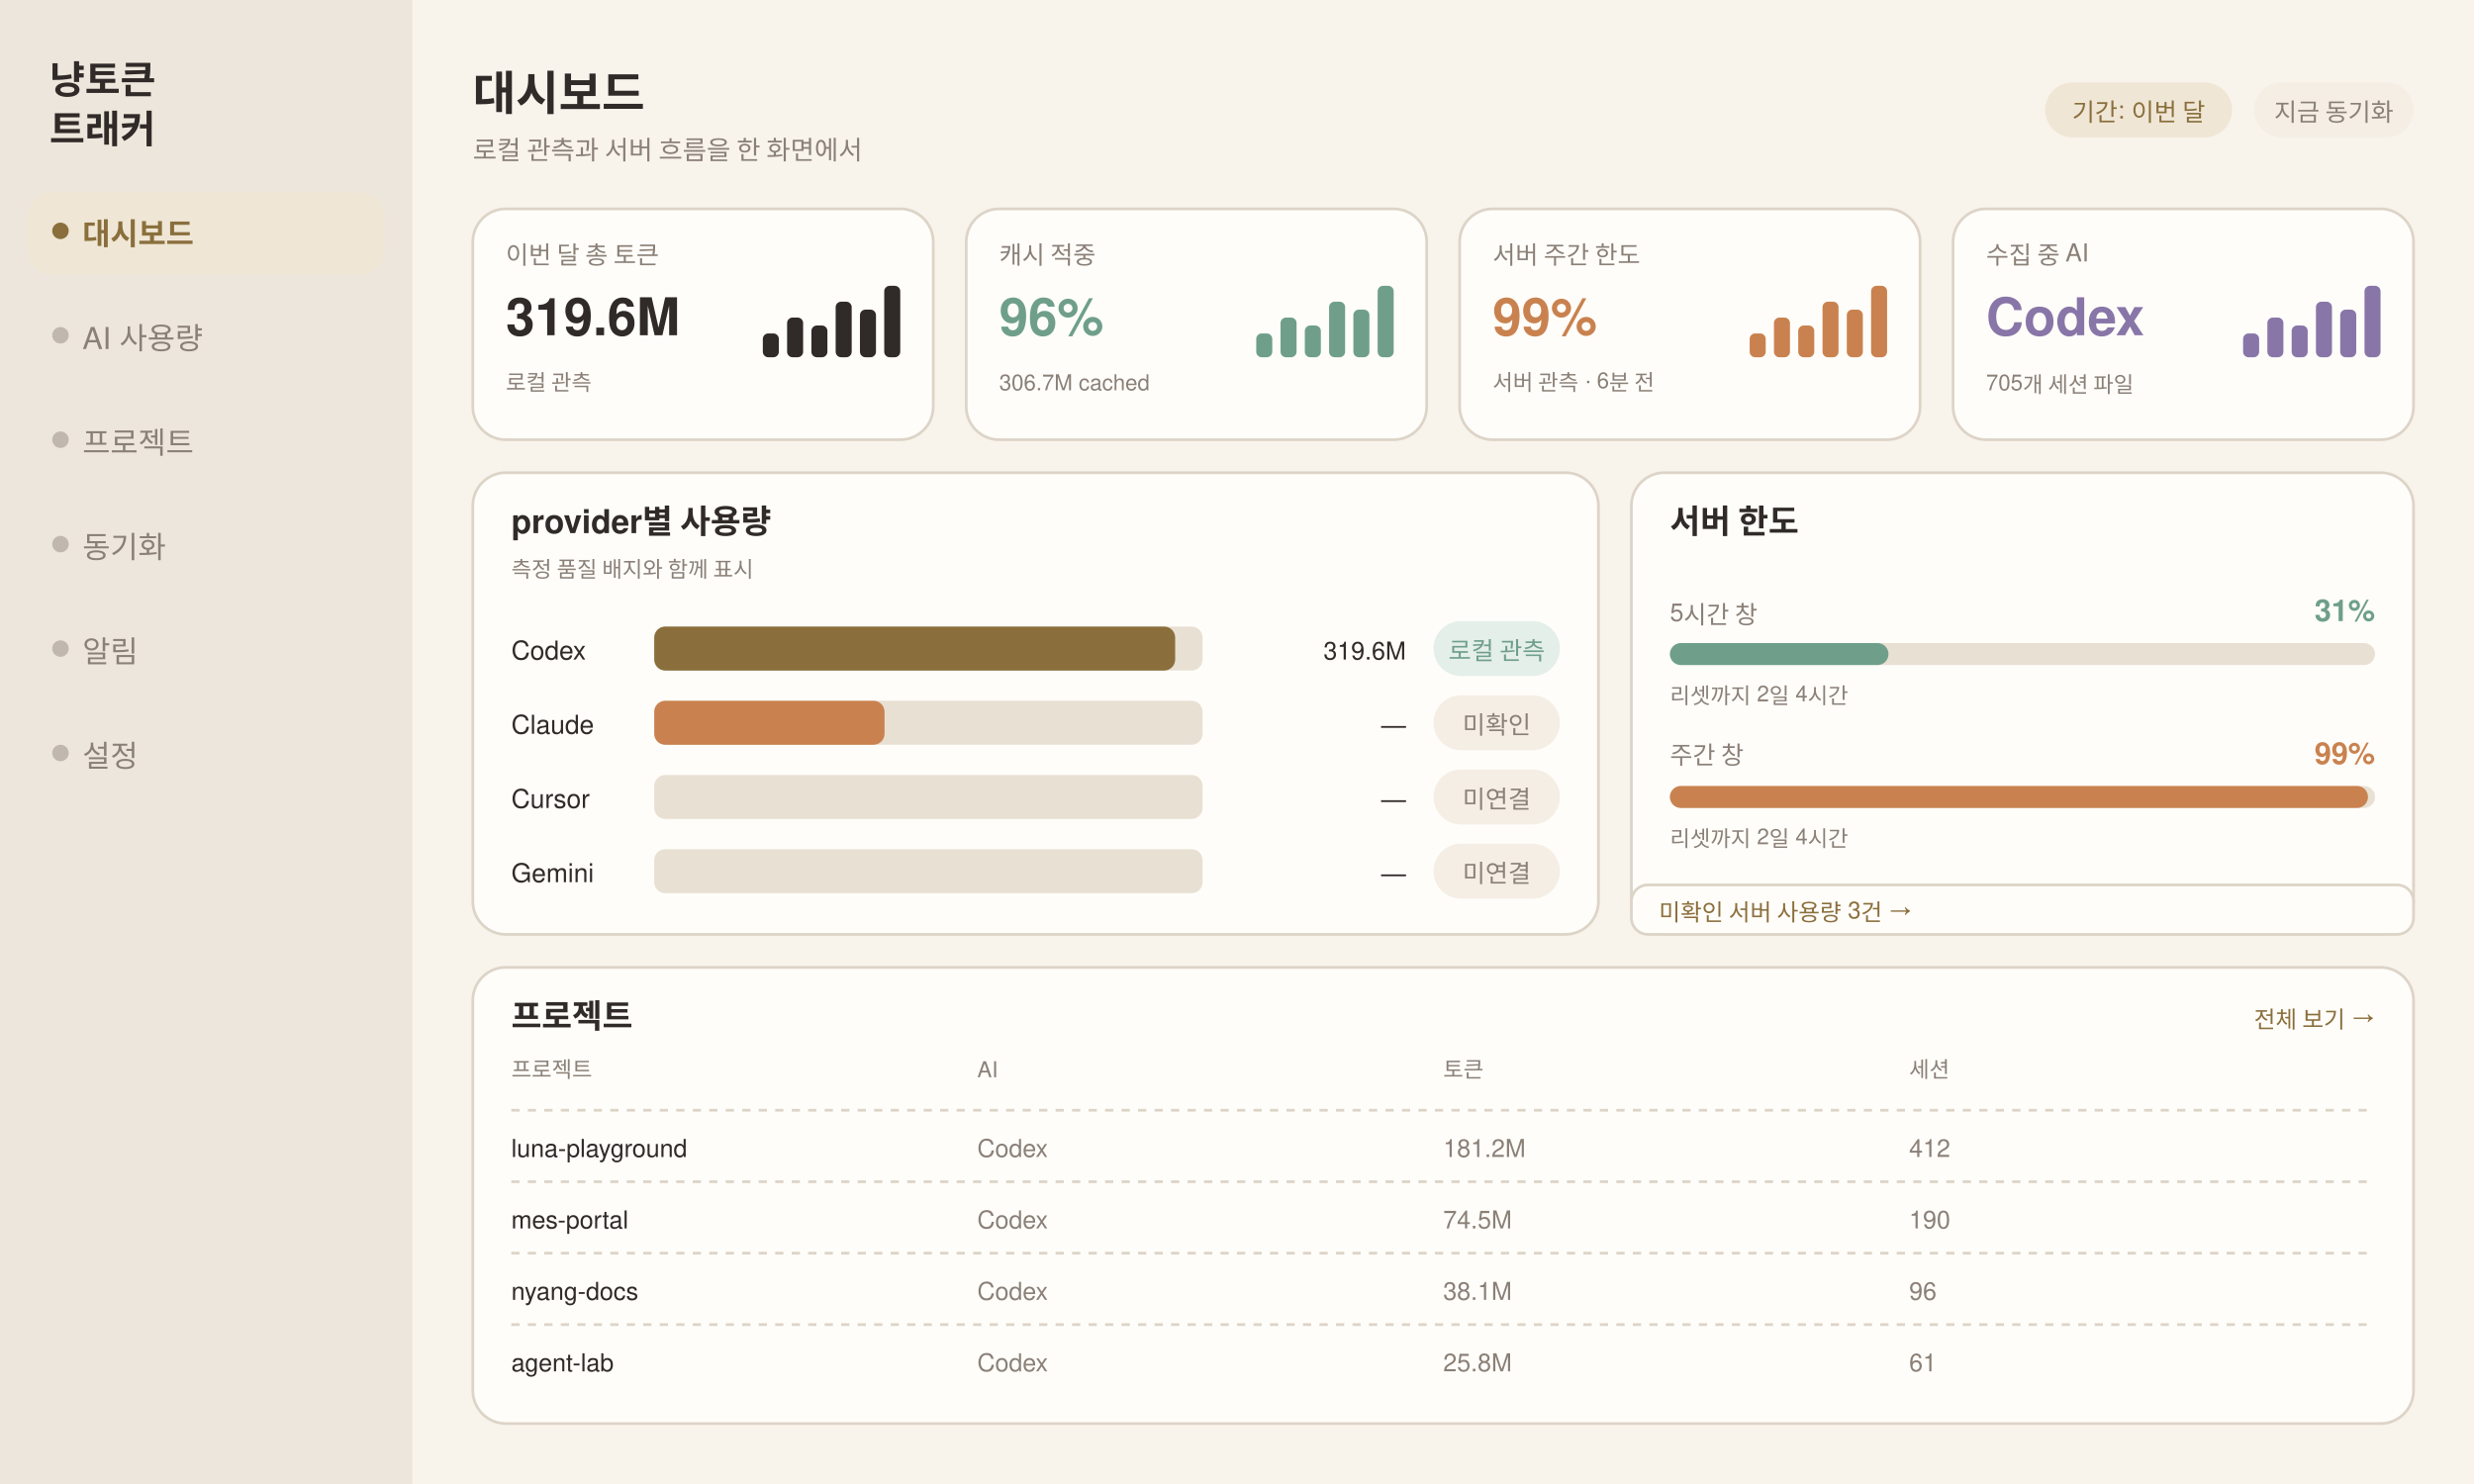
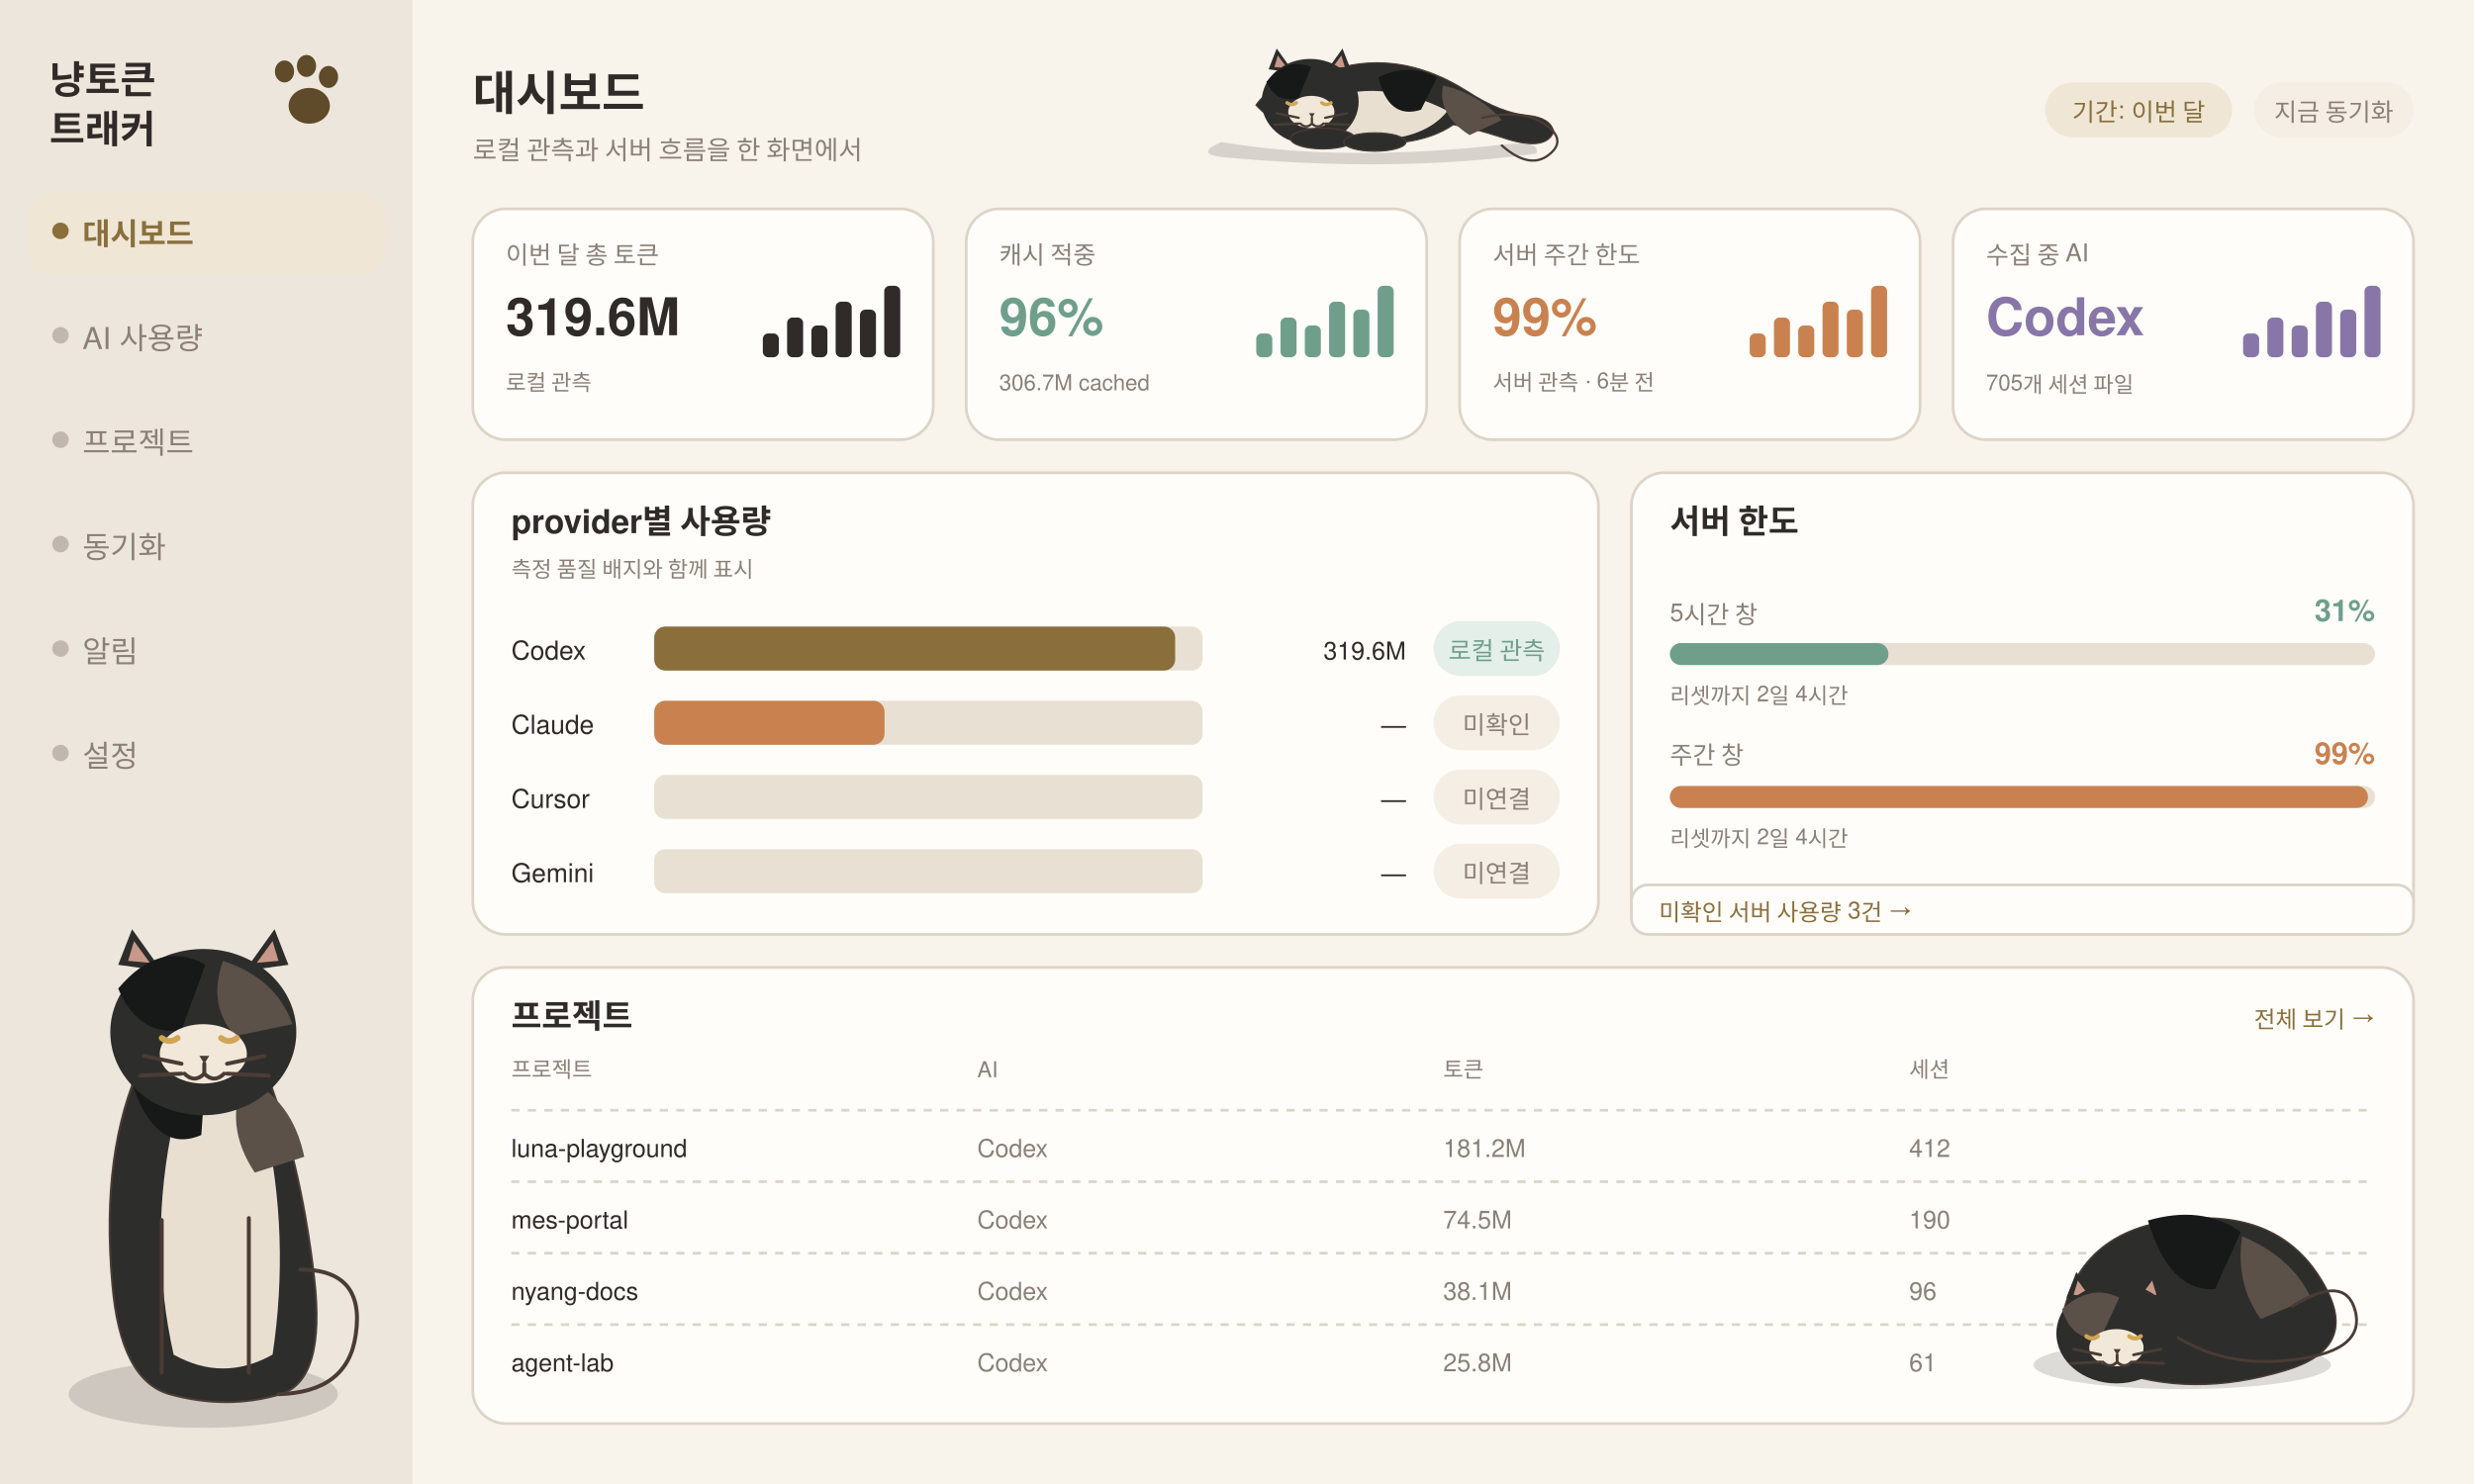
<svg xmlns="http://www.w3.org/2000/svg" viewBox="0 0 900 540" width="900" height="540" font-family="Segoe UI, Noto Sans KR, Helvetica, Arial, sans-serif" role="img" aria-label="dashboard 화면 와이어프레임">
  <rect x="0" y="0" width="900" height="540" rx="0" fill="#f8f3eb" />
  <rect x="0" y="0" width="150" height="540" rx="0" fill="#ece6dc" />
  <text x="18" y="34" font-size="14" fill="#302b28" font-weight="bold" text-anchor="start">냥토큰</text>
  <text x="18" y="52" font-size="14" fill="#302b28" font-weight="bold" text-anchor="start">트래커</text>
  <rect x="10" y="70" width="130" height="30" rx="9" fill="#efe6d5" />
  <text x="30" y="89" font-size="11" fill="#8a6f3d" font-weight="bold" text-anchor="start">대시보드</text>
  <circle cx="22" cy="84" r="3" fill="#8a6f3d" opacity="1" />
  <text x="30" y="127" font-size="11" fill="#8a8078" font-weight="normal" text-anchor="start">AI 사용량</text>
  <circle cx="22" cy="122" r="3" fill="#8a8078" opacity="0.45" />
  <text x="30" y="165" font-size="11" fill="#8a8078" font-weight="normal" text-anchor="start">프로젝트</text>
  <circle cx="22" cy="160" r="3" fill="#8a8078" opacity="0.45" />
  <text x="30" y="203" font-size="11" fill="#8a8078" font-weight="normal" text-anchor="start">동기화</text>
  <circle cx="22" cy="198" r="3" fill="#8a8078" opacity="0.45" />
  <text x="30" y="241" font-size="11" fill="#8a8078" font-weight="normal" text-anchor="start">알림</text>
  <circle cx="22" cy="236" r="3" fill="#8a8078" opacity="0.45" />
  <text x="30" y="279" font-size="11" fill="#8a8078" font-weight="normal" text-anchor="start">설정</text>
  <circle cx="22" cy="274" r="3" fill="#8a8078" opacity="0.45" />
  <text x="172" y="40" font-size="17" fill="#302b28" font-weight="bold" text-anchor="start">대시보드</text>
  <text x="172" y="58" font-size="9.5" fill="#8a8078" font-weight="normal" text-anchor="start">로컬 관측과 서버 흐름을 한 화면에서</text>
  <rect x="820" y="30" width="58" height="20" rx="10" fill="#f4eee5" />
  <text x="849.0" y="44" font-size="9" fill="#8a8078" font-weight="normal" text-anchor="middle">지금 동기화</text>
  <rect x="744" y="30" width="68" height="20" rx="10" fill="#efe6d5" />
  <text x="778.0" y="44" font-size="9" fill="#8a6f3d" font-weight="normal" text-anchor="middle">기간: 이번 달</text>
  <rect x="172.0" y="76" width="167.5" height="84" rx="12" fill="#fffdf9" stroke="#ddd4c8" />
  <text x="184.0" y="96" font-size="9" fill="#8a8078" font-weight="normal" text-anchor="start">이번 달 총 토큰</text>
  <text x="184.0" y="122" font-size="19" fill="#302b28" font-weight="bold" text-anchor="start">319.6M</text>
  <text x="184.0" y="142" font-size="8" fill="#8a8078" font-weight="normal" text-anchor="start">로컬 관측</text>
  <rect x="277.5" y="121.333" width="5.833" height="8.667" rx="2" fill="#302b28" />
  <rect x="286.333" y="115.556" width="5.833" height="14.444" rx="2" fill="#302b28" />
  <rect x="295.167" y="118.444" width="5.833" height="11.556" rx="2" fill="#302b28" />
  <rect x="304.0" y="109.778" width="5.833" height="20.222" rx="2" fill="#302b28" />
  <rect x="312.833" y="112.667" width="5.833" height="17.333" rx="2" fill="#302b28" />
  <rect x="321.667" y="104.0" width="5.833" height="26.0" rx="2" fill="#302b28" />
  <rect x="351.5" y="76" width="167.5" height="84" rx="12" fill="#fffdf9" stroke="#ddd4c8" />
  <text x="363.5" y="96" font-size="9" fill="#8a8078" font-weight="normal" text-anchor="start">캐시 적중</text>
  <text x="363.5" y="122" font-size="19" fill="#6f9f8b" font-weight="bold" text-anchor="start">96%</text>
  <text x="363.5" y="142" font-size="8" fill="#8a8078" font-weight="normal" text-anchor="start">306.7M cached</text>
  <rect x="457.0" y="121.333" width="5.833" height="8.667" rx="2" fill="#6f9f8b" />
  <rect x="465.833" y="115.556" width="5.833" height="14.444" rx="2" fill="#6f9f8b" />
  <rect x="474.667" y="118.444" width="5.833" height="11.556" rx="2" fill="#6f9f8b" />
  <rect x="483.5" y="109.778" width="5.833" height="20.222" rx="2" fill="#6f9f8b" />
  <rect x="492.333" y="112.667" width="5.833" height="17.333" rx="2" fill="#6f9f8b" />
  <rect x="501.167" y="104.0" width="5.833" height="26.0" rx="2" fill="#6f9f8b" />
  <rect x="531.0" y="76" width="167.5" height="84" rx="12" fill="#fffdf9" stroke="#ddd4c8" />
  <text x="543.0" y="96" font-size="9" fill="#8a8078" font-weight="normal" text-anchor="start">서버 주간 한도</text>
  <text x="543.0" y="122" font-size="19" fill="#c9824f" font-weight="bold" text-anchor="start">99%</text>
  <text x="543.0" y="142" font-size="8" fill="#8a8078" font-weight="normal" text-anchor="start">서버 관측 · 6분 전</text>
  <rect x="636.5" y="121.333" width="5.833" height="8.667" rx="2" fill="#c9824f" />
  <rect x="645.333" y="115.556" width="5.833" height="14.444" rx="2" fill="#c9824f" />
  <rect x="654.167" y="118.444" width="5.833" height="11.556" rx="2" fill="#c9824f" />
  <rect x="663.0" y="109.778" width="5.833" height="20.222" rx="2" fill="#c9824f" />
  <rect x="671.833" y="112.667" width="5.833" height="17.333" rx="2" fill="#c9824f" />
  <rect x="680.667" y="104.0" width="5.833" height="26.0" rx="2" fill="#c9824f" />
  <rect x="710.5" y="76" width="167.5" height="84" rx="12" fill="#fffdf9" stroke="#ddd4c8" />
  <text x="722.5" y="96" font-size="9" fill="#8a8078" font-weight="normal" text-anchor="start">수집 중 AI</text>
  <text x="722.5" y="122" font-size="19" fill="#8876a8" font-weight="bold" text-anchor="start">Codex</text>
  <text x="722.5" y="142" font-size="8" fill="#8a8078" font-weight="normal" text-anchor="start">705개 세션 파일</text>
  <rect x="816.0" y="121.333" width="5.833" height="8.667" rx="2" fill="#8876a8" />
  <rect x="824.833" y="115.556" width="5.833" height="14.444" rx="2" fill="#8876a8" />
  <rect x="833.667" y="118.444" width="5.833" height="11.556" rx="2" fill="#8876a8" />
  <rect x="842.5" y="109.778" width="5.833" height="20.222" rx="2" fill="#8876a8" />
  <rect x="851.333" y="112.667" width="5.833" height="17.333" rx="2" fill="#8876a8" />
  <rect x="860.167" y="104.0" width="5.833" height="26.0" rx="2" fill="#8876a8" />
  <rect x="172" y="172" width="409.48" height="168" rx="12" fill="#fffdf9" stroke="#ddd4c8" />
  <text x="186" y="194" font-size="12" fill="#302b28" font-weight="bold" text-anchor="start">provider별 사용량</text>
  <text x="186" y="210" font-size="8" fill="#8a8078" font-weight="normal" text-anchor="start">측정 품질 배지와 함께 표시</text>
  <text x="186" y="240" font-size="9.5" fill="#302b28" font-weight="normal" text-anchor="start">Codex</text>
  <rect x="238" y="228" width="199.48" height="16" rx="4" fill="#e8e0d3" />
  <rect x="238" y="228" width="189.506" height="16" rx="4" fill="#8a6f3d" />
  <text x="511.48" y="240" font-size="9" fill="#302b28" font-weight="normal" text-anchor="end">319.6M</text>
  <rect x="521.48" y="226" width="46" height="20" rx="10" fill="#e4efe9" />
  <text x="544.48" y="240" font-size="9" fill="#6f9f8b" font-weight="normal" text-anchor="middle">로컬 관측</text>
  <text x="186" y="267" font-size="9.5" fill="#302b28" font-weight="normal" text-anchor="start">Claude</text>
  <rect x="238" y="255" width="199.48" height="16" rx="4" fill="#e8e0d3" />
  <rect x="238" y="255" width="83.782" height="16" rx="4" fill="#c9824f" />
  <text x="511.48" y="267" font-size="9" fill="#302b28" font-weight="normal" text-anchor="end">—</text>
  <rect x="521.48" y="253" width="46" height="20" rx="10" fill="#f4eee5" />
  <text x="544.48" y="267" font-size="9" fill="#8a8078" font-weight="normal" text-anchor="middle">미확인</text>
  <text x="186" y="294" font-size="9.5" fill="#302b28" font-weight="normal" text-anchor="start">Cursor</text>
  <rect x="238" y="282" width="199.48" height="16" rx="4" fill="#e8e0d3" />
  <text x="511.48" y="294" font-size="9" fill="#302b28" font-weight="normal" text-anchor="end">—</text>
  <rect x="521.48" y="280" width="46" height="20" rx="10" fill="#f4eee5" />
  <text x="544.48" y="294" font-size="9" fill="#8a8078" font-weight="normal" text-anchor="middle">미연결</text>
  <text x="186" y="321" font-size="9.5" fill="#302b28" font-weight="normal" text-anchor="start">Gemini</text>
  <rect x="238" y="309" width="199.48" height="16" rx="4" fill="#e8e0d3" />
  <text x="511.48" y="321" font-size="9" fill="#302b28" font-weight="normal" text-anchor="end">—</text>
  <rect x="521.48" y="307" width="46" height="20" rx="10" fill="#f4eee5" />
  <text x="544.48" y="321" font-size="9" fill="#8a8078" font-weight="normal" text-anchor="middle">미연결</text>
  <rect x="593.48" y="172" width="284.52" height="168" rx="12" fill="#fffdf9" stroke="#ddd4c8" />
  <text x="607.48" y="194" font-size="12" fill="#302b28" font-weight="bold" text-anchor="start">서버 한도</text>
  <text x="607.48" y="226" font-size="9" fill="#8a8078" font-weight="normal" text-anchor="start">5시간 창</text>
  <text x="864.0" y="226" font-size="11" fill="#6f9f8b" font-weight="bold" text-anchor="end">31%</text>
  <rect x="607.48" y="234" width="256.52" height="8" rx="4" fill="#e8e0d3" />
  <rect x="607.48" y="234" width="79.521" height="8" rx="4" fill="#6f9f8b" />
  <text x="607.48" y="256" font-size="8" fill="#8a8078" font-weight="normal" text-anchor="start">리셋까지 2일 4시간</text>
  <text x="607.48" y="278" font-size="9" fill="#8a8078" font-weight="normal" text-anchor="start">주간 창</text>
  <text x="864.0" y="278" font-size="11" fill="#c9824f" font-weight="bold" text-anchor="end">99%</text>
  <rect x="607.48" y="286" width="256.52" height="8" rx="4" fill="#e8e0d3" />
  <rect x="607.48" y="286" width="253.955" height="8" rx="4" fill="#c9824f" />
  <text x="607.48" y="308" font-size="8" fill="#8a8078" font-weight="normal" text-anchor="start">리셋까지 2일 4시간</text>
  <rect x="593.48" y="322" width="284.52" height="18" rx="6" fill="#fffdf9" stroke="#ddd4c8" />
  <text x="603.48" y="335" font-size="8.5" fill="#8a6f3d" font-weight="normal" text-anchor="start">미확인 서버 사용량 3건 →</text>
  <rect x="172" y="352" width="706" height="166" rx="12" fill="#fffdf9" stroke="#ddd4c8" />
  <text x="186" y="374" font-size="12" fill="#302b28" font-weight="bold" text-anchor="start">프로젝트</text>
  <text x="864" y="374" font-size="8.5" fill="#8a6f3d" font-weight="normal" text-anchor="end">전체 보기 →</text>
  <text x="186.0" y="392" font-size="8" fill="#8a8078" font-weight="normal" text-anchor="start">프로젝트</text>
  <text x="355.5" y="392" font-size="8" fill="#8a8078" font-weight="normal" text-anchor="start">AI</text>
  <text x="525.0" y="392" font-size="8" fill="#8a8078" font-weight="normal" text-anchor="start">토큰</text>
  <text x="694.5" y="392" font-size="8" fill="#8a8078" font-weight="normal" text-anchor="start">세션</text>
  <line x1="186" y1="404" x2="864" y2="404" stroke="#ddd4c8" stroke-dasharray="3 3" />
  <text x="186.0" y="421" font-size="9" fill="#302b28" font-weight="normal" text-anchor="start">luna-playground</text>
  <text x="355.5" y="421" font-size="9" fill="#8a8078" font-weight="normal" text-anchor="start">Codex</text>
  <text x="525.0" y="421" font-size="9" fill="#8a8078" font-weight="normal" text-anchor="start">181.2M</text>
  <text x="694.5" y="421" font-size="9" fill="#8a8078" font-weight="normal" text-anchor="start">412</text>
  <line x1="186" y1="430" x2="864" y2="430" stroke="#ddd4c8" stroke-dasharray="3 3" />
  <text x="186.0" y="447" font-size="9" fill="#302b28" font-weight="normal" text-anchor="start">mes-portal</text>
  <text x="355.5" y="447" font-size="9" fill="#8a8078" font-weight="normal" text-anchor="start">Codex</text>
  <text x="525.0" y="447" font-size="9" fill="#8a8078" font-weight="normal" text-anchor="start">74.5M</text>
  <text x="694.5" y="447" font-size="9" fill="#8a8078" font-weight="normal" text-anchor="start">190</text>
  <line x1="186" y1="456" x2="864" y2="456" stroke="#ddd4c8" stroke-dasharray="3 3" />
  <text x="186.0" y="473" font-size="9" fill="#302b28" font-weight="normal" text-anchor="start">nyang-docs</text>
  <text x="355.5" y="473" font-size="9" fill="#8a8078" font-weight="normal" text-anchor="start">Codex</text>
  <text x="525.0" y="473" font-size="9" fill="#8a8078" font-weight="normal" text-anchor="start">38.1M</text>
  <text x="694.5" y="473" font-size="9" fill="#8a8078" font-weight="normal" text-anchor="start">96</text>
  <line x1="186" y1="482" x2="864" y2="482" stroke="#ddd4c8" stroke-dasharray="3 3" />
  <text x="186.0" y="499" font-size="9" fill="#302b28" font-weight="normal" text-anchor="start">agent-lab</text>
  <text x="355.5" y="499" font-size="9" fill="#8a8078" font-weight="normal" text-anchor="start">Codex</text>
  <text x="525.0" y="499" font-size="9" fill="#8a8078" font-weight="normal" text-anchor="start">25.8M</text>
  <text x="694.5" y="499" font-size="9" fill="#8a8078" font-weight="normal" text-anchor="start">61</text>
+   <g aria-hidden="true" transform="translate(98 22) scale(1)">
+     <ellipse cx="5.5" cy="4" rx="3.5" ry="4" fill="#5f4a29" />
+     <ellipse cx="13.5" cy="2" rx="3.5" ry="4" fill="#5f4a29" />
+     <ellipse cx="21.5" cy="6" rx="3.5" ry="4" fill="#5f4a29" />
+     <ellipse cx="14.5" cy="16.5" rx="7.5" ry="6.5" fill="#5f4a29" />
+   </g>
+   <g aria-hidden="true" transform="translate(7 305) scale(0.72)">
+     <ellipse fill="#00000022" cx="93" cy="281" rx="68" ry="17" />
+     <path fill="#2d2d2c" stroke="#4a3c34" stroke-width="1" d="M62 113q-21 45-15 112 4 49 29 56 29 8 56 0 23-7 17-59-7-61-26-108Z" />
+     <path fill="#e8dfd1" d="M78 143q26-16 46 0 13 58 4 118-25 14-50 0-13-58 0-118Z" />
+     <path fill="#171818" d="M57 124q18-23 38-18l-3 44q-23 10-35-26Z" />
+     <path fill="#5b5148" d="M114 121q24 11 30 40l-25 8q-16-24-5-48Z" />
+     <g transform="translate(48 45)">
+       <g transform="translate(2 1) scale(1 1)">
+         <path fill="#2d2d2c" d="M0 18 7 0 22 21Z" />
+         <path fill="#c99888" d="M5 16 8 6 16 17Z" />
+       </g>
+       <g transform="translate(88 1) scale(-1 1)">
+         <path fill="#2d2d2c" d="M0 18 7 0 22 21Z" />
+         <path fill="#c99888" d="M5 16 8 6 16 17Z" />
+       </g>
+       <ellipse fill="#2d2d2c" cx="45" cy="53" rx="47" ry="42" />
+       <path fill="#171818" d="M2 31q21-25 44-12L34 52Q12 55 2 31Z" />
+       <path fill="#5b5148" d="M55 17q27 9 35 32l-29 6q-14-16-6-38Z" />
+       <ellipse fill="#f1e8da" cx="45" cy="64" rx="22" ry="15" />
+       <g transform="translate(12 38) scale(1)">
+         <path fill="none" stroke="#d0a654" stroke-width="3" stroke-linecap="round" d="M12 18q4 3 8 0" />
+         <path fill="none" stroke="#d0a654" stroke-width="3" stroke-linecap="round" d="M42 18q4 3 8 0" />
+         <path fill="#4a3c34" d="m31 27 5 0-2.5 4Z" />
+         <path fill="none" stroke="#4a3c34" stroke-width="2" stroke-linecap="round" d="M33.5 31v5m0 0q-5 5-10 0m10 0q5 5 10 0" />
+         <path fill="none" stroke="#4a3c34" stroke-width="2" stroke-linecap="round" d="M22 31 3 27m19 9L1 37m44-6 19-4m-19 9 21 1" />
+       </g>
+     </g>
+     <path fill="none" stroke="#4a3c34" stroke-width="2" stroke-linecap="round" d="M142 218q33 0 28 33-4 29-39 30" />
+     <path fill="none" stroke="#4a3c34" stroke-width="2" stroke-linecap="round" d="M72 270v-77m44 77v-78" />
+   </g>
+   <g aria-hidden="true" transform="translate(430 8) scale(0.42)">
+     <path fill="#00000022" d="M34 104q106 18 246 2 31-3 27 8-123 17-273 3-23-3 0-13Z" />
+     <path fill="#2d2d2c" stroke="#4a3c34" stroke-width="1" d="M111 49q68-32 136 11 29 19 53 21 19 2 22 14-7 18-45 5-25-8-42-11-35 24-105 13-45-7-66-30 14-20 47-23Z" />
+     <path fill="#e8dfd1" d="M119 69q52-22 111 8-22 28-79 25-32-2-51-17Z" />
+     <path fill="#171818" d="M170 48q26-13 51 0l-14 28q-28 9-37-28Z" />
+     <path fill="#5b5148" d="M226 55q31 7 51 30l-28 13q-28-18-23-43Z" />
+     <g transform="translate(70 19)">
+       <g transform="translate(5 4) scale(1 1)">
+         <path fill="#2d2d2c" d="M0 18 7 0 22 21Z" />
+         <path fill="#c99888" d="M5 16 8 6 16 17Z" />
+       </g>
+       <g transform="translate(76 4) scale(-1 1)">
+         <path fill="#2d2d2c" d="M0 18 7 0 22 21Z" />
+         <path fill="#c99888" d="M5 16 8 6 16 17Z" />
+       </g>
+       <ellipse fill="#2d2d2c" cx="41" cy="50" rx="42" ry="37" />
+       <path fill="#171818" d="M3 33q18-22 39-13L31 47Q12 52 3 33Z" />
+       <ellipse fill="#f1e8da" cx="42" cy="59" rx="20" ry="14" />
+       <g transform="translate(9 33) scale(1)">
+         <path fill="none" stroke="#d0a654" stroke-width="3" stroke-linecap="round" d="M12 18q4 3 8 0" />
+         <path fill="none" stroke="#d0a654" stroke-width="3" stroke-linecap="round" d="M42 18q4 3 8 0" />
+         <path fill="#4a3c34" d="m31 27 5 0-2.5 4Z" />
+         <path fill="none" stroke="#4a3c34" stroke-width="2" stroke-linecap="round" d="M33.5 31v5m0 0q-5 5-10 0m10 0q5 5 10 0" />
+         <path fill="none" stroke="#4a3c34" stroke-width="2" stroke-linecap="round" d="M22 31 3 27m19 9L1 37m44-6 19-4m-19 9 21 1" />
+       </g>
+     </g>
+     <path fill="none" stroke="#4a3c34" stroke-width="2" stroke-linecap="round" d="M260 83q35-8 55 6 18 13 4 25-17 15-42-7" />
+     <ellipse fill="#2d2d2c" stroke="#4a3c34" stroke-width="1" cx="122" cy="101" rx="28" ry="9" />
+     <ellipse fill="#2d2d2c" stroke="#4a3c34" stroke-width="1" cx="167" cy="104" rx="27" ry="8" />
+   </g>
+   <g aria-hidden="true" transform="translate(720 428) scale(0.52)">
+     <ellipse fill="#00000022" cx="142" cy="132" rx="104" ry="17" />
+     <path fill="#2d2d2c" stroke="#4a3c34" stroke-width="1" d="M57 105q10-68 85-75 72-7 101 49 22 42-29 57-66 20-122-1-34-13-35-30Z" />
+     <path fill="#171818" d="M118 31q38-11 65 8l-18 40q-32 2-47-48Z" />
+     <path fill="#5b5148" d="M184 42q35 15 48 43l-35 15q-18-25-13-58Z" />
+     <path fill="none" stroke="#4a3c34" stroke-width="2" stroke-linecap="round" d="M219 91q37-23 44 3 8 30-49 35-42 4-75-16" />
+     <g transform="translate(54 65)">
+       <g transform="translate(7 2) scale(1 1)">
+         <path fill="#2d2d2c" d="M0 18 7 0 22 21Z" />
+         <path fill="#c99888" d="M5 16 8 6 16 17Z" />
+       </g>
+       <g transform="translate(75 2) scale(-1 1)">
+         <path fill="#2d2d2c" d="M0 18 7 0 22 21Z" />
+         <path fill="#c99888" d="M5 16 8 6 16 17Z" />
+       </g>
+       <ellipse fill="#2d2d2c" cx="42" cy="45" rx="42" ry="35" />
+       <path fill="#5b5148" d="M4 28q20-18 40-8L31 48Q11 51 4 28Z" />
+       <ellipse fill="#f1e8da" cx="42" cy="55" rx="19" ry="13" />
+       <g transform="translate(9 29) scale(1)">
+         <path fill="none" stroke="#d0a654" stroke-width="3" stroke-linecap="round" d="M12 18q4 3 8 0" />
+         <path fill="none" stroke="#d0a654" stroke-width="3" stroke-linecap="round" d="M42 18q4 3 8 0" />
+         <path fill="#4a3c34" d="m31 27 5 0-2.5 4Z" />
+         <path fill="none" stroke="#4a3c34" stroke-width="2" stroke-linecap="round" d="M33.5 31v5m0 0q-5 5-10 0m10 0q5 5 10 0" />
+         <path fill="none" stroke="#4a3c34" stroke-width="2" stroke-linecap="round" d="M22 31 3 27m19 9L1 37m44-6 19-4m-19 9 21 1" />
+       </g>
+     </g>
+   </g>
</svg>
